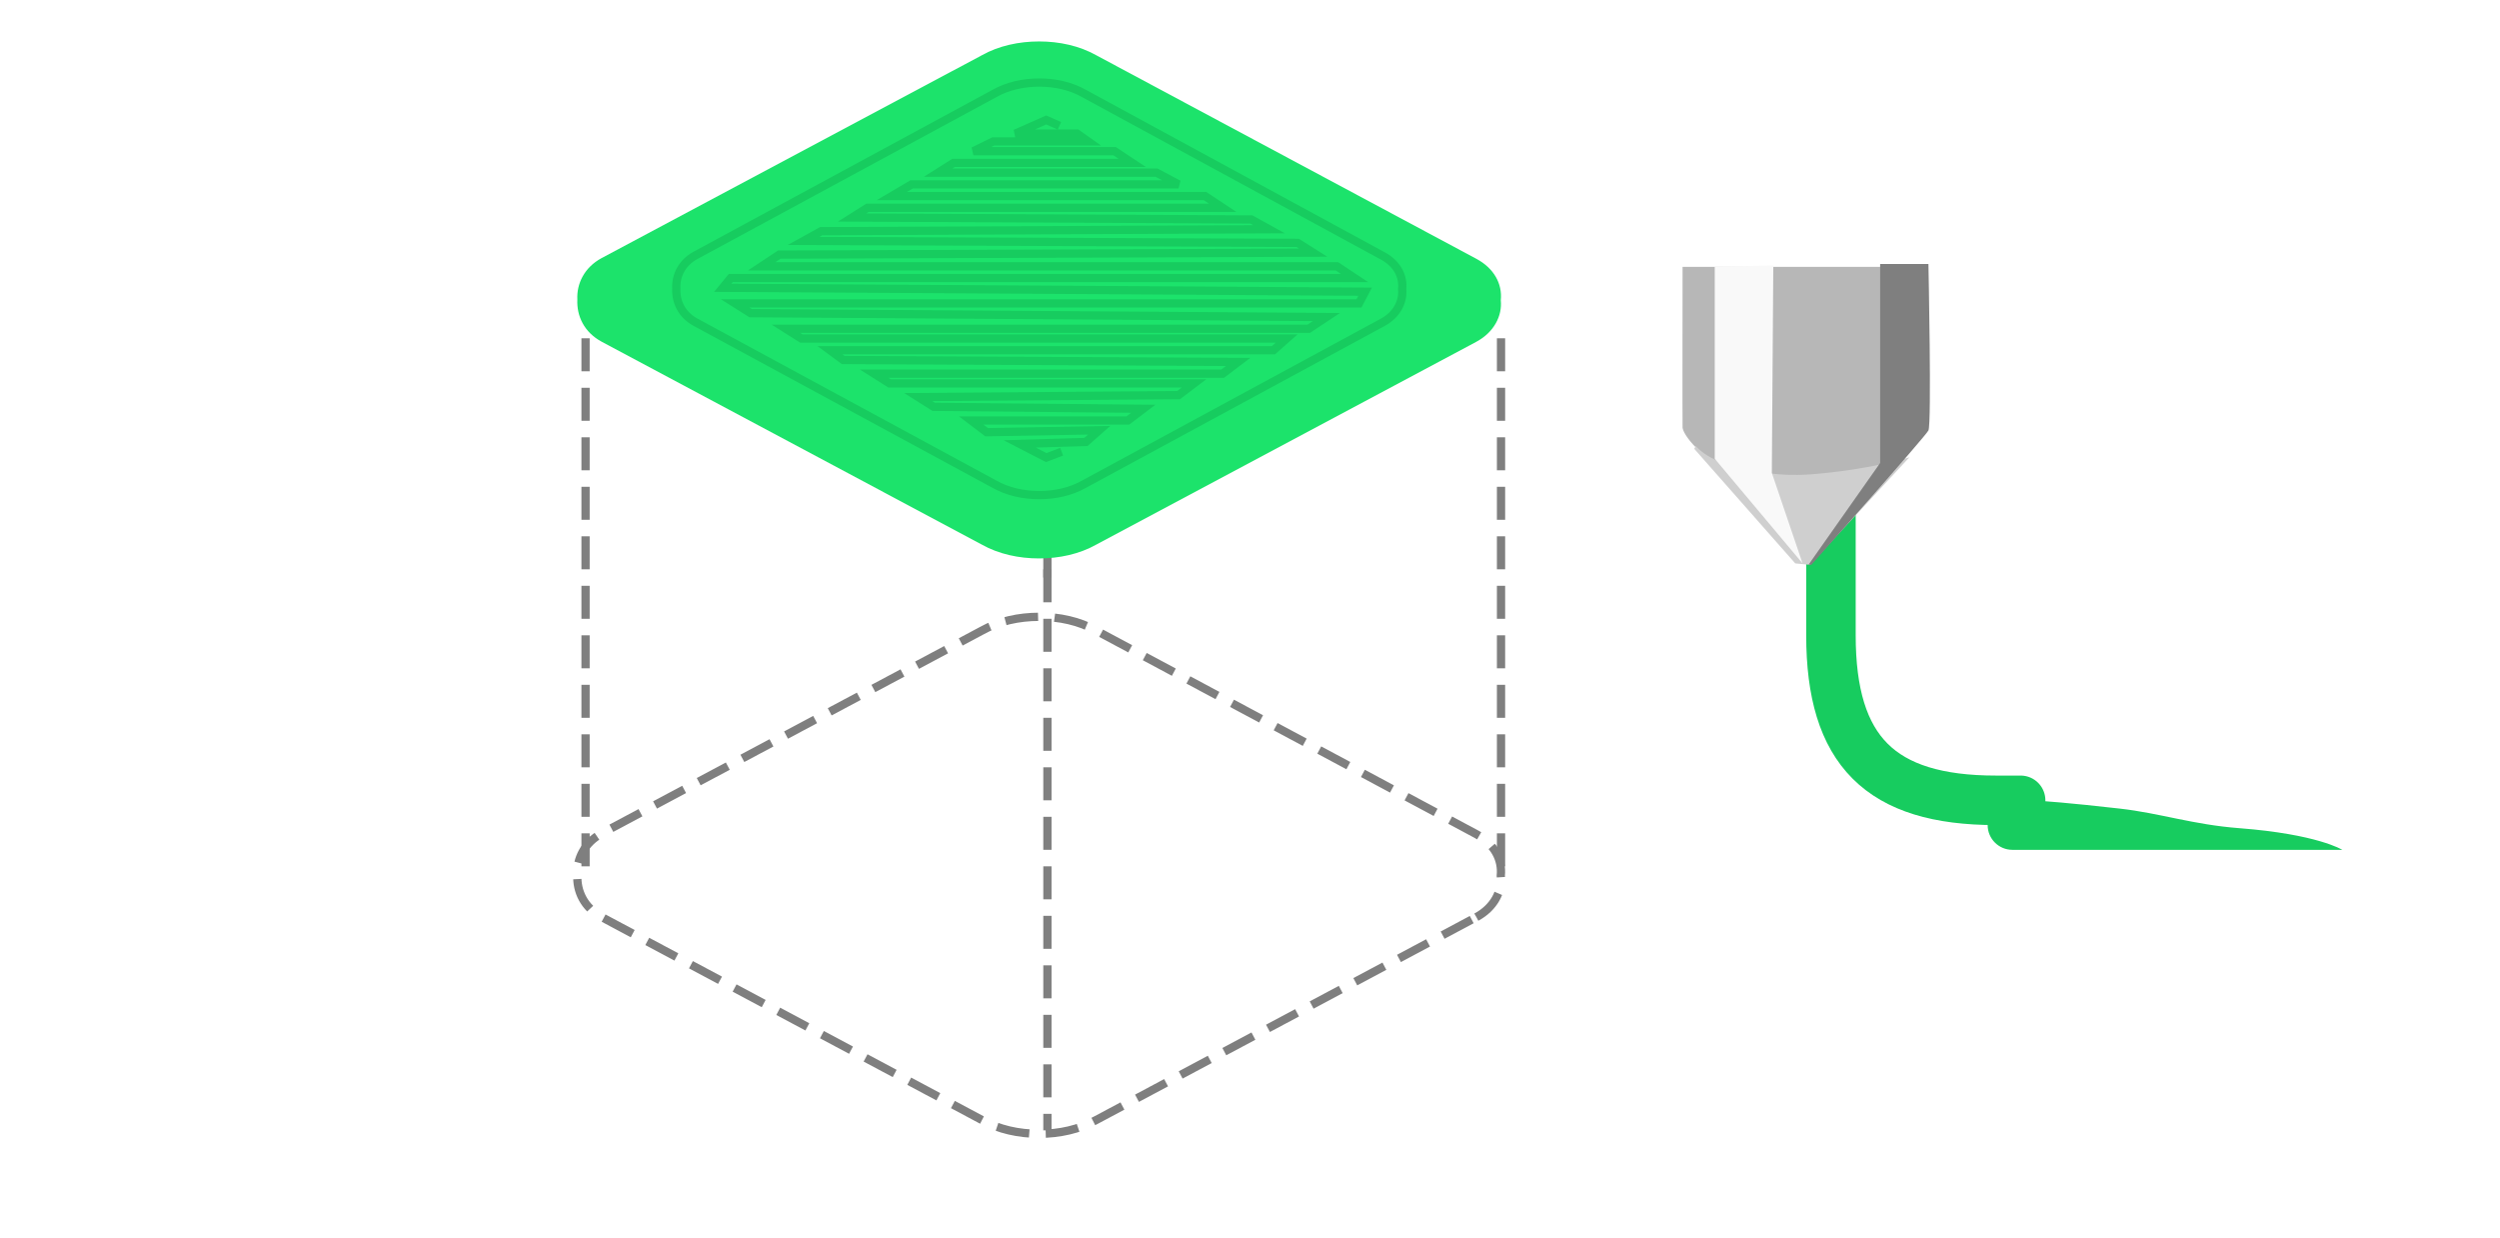
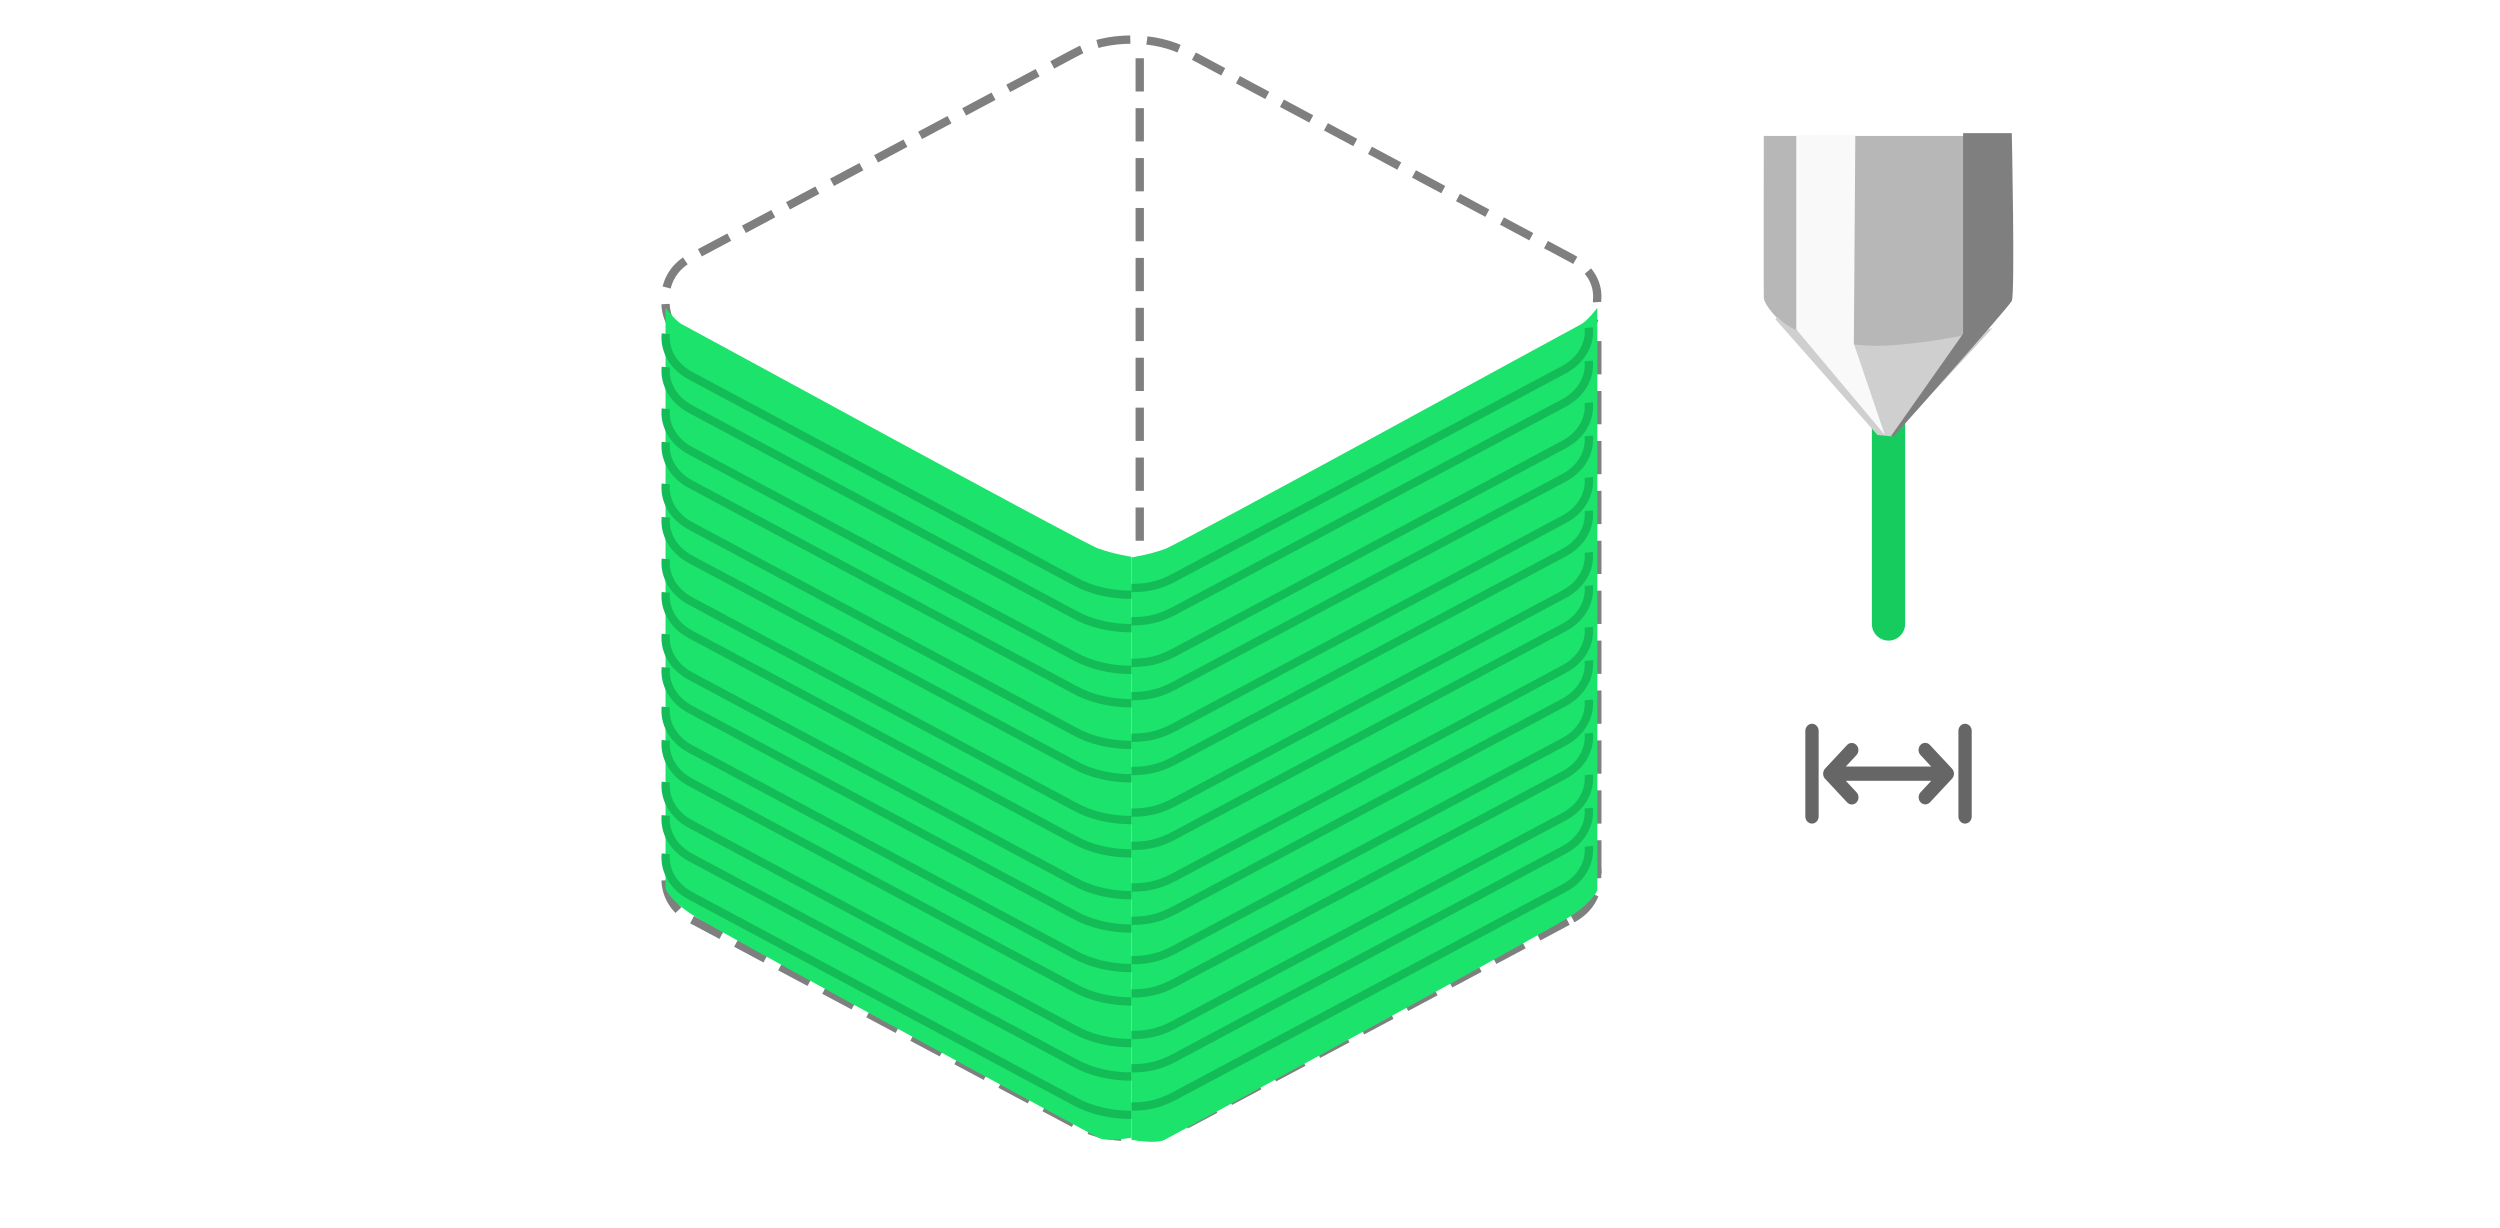
- <svg xmlns="http://www.w3.org/2000/svg" width="303px" height="150px">
-   <path fill-rule="evenodd" fill="none" d="M-0.001,-0.000 L299.998,-0.000 L299.998,147.000 L-0.001,147.000 L-0.001,-0.000 Z" />
-   <path fill-rule="evenodd" stroke="rgb(127, 127, 127)" stroke-width="1px" stroke-dasharray="4, 2" stroke-linecap="butt" stroke-linejoin="miter" fill="none" d="M179.009,111.154 C181.148,110.005 182.161,108.011 181.968,106.129 C182.176,104.136 181.148,102.252 179.009,101.102 L132.921,76.433 C130.880,75.283 128.436,74.758 125.992,74.758 C123.548,74.758 121.090,75.283 119.048,76.433 L72.960,101.006 C70.822,102.155 69.905,104.149 70.002,106.031 C69.905,108.025 70.822,110.005 72.960,111.154 L119.048,135.741 C121.090,136.890 123.534,137.416 125.992,137.416 C128.436,137.416 130.880,136.890 132.921,135.741 L179.009,111.154 Z" />
-   <path fill-rule="evenodd" stroke="rgb(127, 127, 127)" stroke-width="1px" stroke-dasharray="4, 2" stroke-linecap="butt" stroke-linejoin="miter" fill="none" d="M70.997,40.999 L70.997,104.999 " />
-   <path fill-rule="evenodd" stroke="rgb(127, 127, 127)" stroke-width="1px" stroke-dasharray="4, 2" stroke-linecap="butt" stroke-linejoin="miter" fill="none" d="M181.997,40.999 L181.997,104.999 " />
-   <path fill-rule="evenodd" stroke="rgb(127, 127, 127)" stroke-width="1px" stroke-dasharray="4, 2" stroke-linecap="butt" stroke-linejoin="miter" fill="none" d="M126.997,68.998 L126.997,136.998 " />
-   <path fill-rule="evenodd" stroke="rgb(127, 127, 127)" stroke-width="1px" stroke-dasharray="4, 2" stroke-linecap="butt" stroke-linejoin="miter" fill="none" d="M126.997,6.999 L126.997,69.999 " />
-   <path fill-rule="evenodd" fill="rgb(28, 227, 107)" d="M179.009,41.420 C181.148,40.271 182.161,38.277 181.968,36.395 C182.176,34.401 181.148,32.518 179.009,31.369 L132.921,6.699 C130.880,5.550 128.436,5.024 125.992,5.024 C123.548,5.024 121.090,5.550 119.048,6.699 L72.960,31.272 C70.822,32.421 69.905,34.415 70.002,36.297 C69.905,38.291 70.822,40.271 72.960,41.420 L119.048,66.007 C121.090,67.156 123.534,67.682 125.992,67.682 C128.436,67.682 130.880,67.156 132.921,66.007 L179.009,41.420 Z" />
-   <path fill-rule="evenodd" stroke="rgb(23, 204, 95)" stroke-width="1px" stroke-linecap="butt" stroke-linejoin="miter" fill="none" d="M167.684,39.050 C169.365,38.133 170.162,36.542 170.010,35.040 C170.173,33.449 169.365,31.946 167.684,31.029 L131.457,11.343 C129.853,10.425 127.931,10.006 126.010,10.006 C124.090,10.006 122.157,10.425 120.553,11.343 L84.326,30.952 C82.644,31.869 81.924,33.460 82.001,34.962 C81.924,36.553 82.644,38.133 84.326,39.050 L120.553,58.671 C122.157,59.587 124.079,60.007 126.010,60.007 C127.931,60.007 129.853,59.587 131.457,58.671 L167.684,39.050 Z" />
-   <path fill-rule="evenodd" stroke="rgb(23, 204, 95)" stroke-width="1px" stroke-linecap="butt" stroke-linejoin="miter" fill="none" d="M128.456,15.249 L126.850,14.540 L123.106,16.195 L130.596,16.195 L131.933,17.142 L120.431,17.142 L118.024,18.324 L135.143,18.324 L137.283,19.743 L115.617,19.743 L113.744,20.926 L140.225,20.926 L142.900,22.345 L110.535,22.345 L108.127,23.764 L146.109,23.764 L148.249,25.183 L105.184,25.183 L103.313,26.366 L151.726,26.602 L153.866,27.785 L99.568,28.021 L97.428,29.204 L157.344,29.440 L159.216,30.623 L94.485,30.860 L92.346,32.278 L162.099,32.278 L164.239,33.698 L88.601,33.698 L87.633,34.881 L165.518,35.354 L164.773,36.773 L89.136,36.773 L91.008,37.955 L160.821,38.428 L158.681,39.847 L95.288,39.847 L97.161,41.030 L156.006,41.030 L154.401,42.449 L100.637,42.449 L102.243,43.632 L150.121,43.868 L148.249,45.287 L105.987,45.287 L107.859,46.470 L144.771,46.470 L142.900,47.889 L111.337,48.125 L113.210,49.308 L138.620,49.544 L136.748,50.964 L117.757,50.964 L119.628,52.383 L133.271,52.146 L131.666,53.565 L123.641,53.802 L126.850,55.457 L128.723,54.748 " />
-   <path fill-rule="evenodd" stroke="rgb(23, 204, 95)" stroke-width="6px" stroke-linecap="round" stroke-linejoin="miter" fill="none" d="M222.000,60.000 C222.000,60.000 222.000,60.648 222.000,76.997 C222.000,91.002 227.985,97.000 242.008,97.000 C243.695,97.000 244.999,97.000 244.999,97.000 " />
-   <path fill-rule="evenodd" fill="rgb(23, 204, 95)" d="M243.999,97.000 C243.999,97.000 244.837,96.620 256.999,98.000 C261.971,98.564 265.849,99.941 271.527,100.377 C280.997,101.104 283.999,103.000 283.999,103.000 C283.999,103.000 276.656,103.000 274.999,103.000 L243.999,103.000 C242.342,103.000 241.000,101.657 241.000,100.000 C241.000,98.343 242.342,97.000 243.999,97.000 Z" />
-   <path fill-rule="evenodd" fill="rgb(183, 183, 183)" d="M204.009,32.342 C204.009,32.342 203.985,51.500 204.009,51.828 C204.033,52.156 204.437,53.066 205.783,54.399 C207.128,55.732 217.686,67.585 217.849,67.771 C218.013,67.956 218.179,68.283 218.737,68.285 C219.294,68.286 219.767,67.823 220.157,67.428 C220.546,67.033 232.317,53.886 232.755,53.371 C233.192,52.854 233.639,52.040 233.642,50.628 C233.646,49.215 233.642,32.342 233.642,32.342 L204.009,32.342 Z" />
-   <path fill-rule="evenodd" fill="rgb(207, 207, 207)" d="M205.605,54.056 C205.605,54.056 206.444,55.071 208.090,55.770 C210.709,56.885 215.130,57.842 219.624,57.485 C226.942,56.903 231.513,55.428 231.513,55.428 L219.447,68.456 L217.673,68.285 L205.428,54.399 L205.605,54.056 Z" />
-   <path fill-rule="evenodd" fill="rgb(127, 127, 127)" d="M227.964,31.999 L227.964,56.113 L219.270,68.456 L219.624,68.456 C219.624,68.456 233.418,52.957 233.820,52.171 C234.222,51.385 233.820,31.999 233.820,31.999 L227.964,31.999 Z" />
-   <path fill-rule="evenodd" fill="rgb(249, 249, 249)" d="M207.912,32.342 L207.912,55.599 L218.559,68.285 L214.832,57.313 L215.010,32.170 L207.912,32.342 Z" />
+ <svg xmlns="http://www.w3.org/2000/svg" width="300.5px" height="147.5px">
+   <path fill-rule="evenodd" fill="none" d="M-0.002,-0.000 L299.998,-0.000 L299.998,147.000 L-0.002,147.000 L-0.002,-0.000 Z" />
+   <path fill-rule="evenodd" stroke="rgb(127, 127, 127)" stroke-width="1px" stroke-dasharray="4, 2" stroke-linecap="butt" stroke-linejoin="miter" fill="none" d="M189.009,110.420 C191.147,109.271 192.162,107.277 191.967,105.395 C192.175,103.401 191.147,101.518 189.009,100.369 L142.921,75.699 C140.879,74.550 138.436,74.024 135.992,74.024 C133.548,74.024 131.090,74.550 129.048,75.699 L82.959,100.272 C80.821,101.421 79.904,103.415 80.002,105.297 C79.904,107.291 80.821,109.271 82.959,110.420 L129.048,135.007 C131.090,136.156 133.534,136.682 135.992,136.682 C138.436,136.682 140.879,136.156 142.921,135.007 L189.009,110.420 Z" />
+   <path fill-rule="evenodd" stroke="rgb(127, 127, 127)" stroke-width="1px" stroke-dasharray="4, 2" stroke-linecap="butt" stroke-linejoin="miter" fill="none" d="M189.009,41.154 C191.147,40.005 192.162,38.011 191.967,36.129 C192.175,34.136 191.147,32.252 189.009,31.102 L142.921,6.433 C140.879,5.283 138.436,4.758 135.992,4.758 C133.548,4.758 131.090,5.283 129.048,6.433 L82.959,31.006 C80.821,32.156 79.904,34.149 80.002,36.032 C79.904,38.025 80.821,40.005 82.959,41.154 L129.048,65.741 C131.090,66.890 133.534,67.416 135.992,67.416 C138.436,67.416 140.879,66.890 142.921,65.741 L189.009,41.154 Z" />
+   <path fill-rule="evenodd" stroke="rgb(127, 127, 127)" stroke-width="1px" stroke-dasharray="4, 2" stroke-linecap="butt" stroke-linejoin="miter" fill="none" d="M80.997,40.999 L80.997,104.999 " />
+   <path fill-rule="evenodd" stroke="rgb(127, 127, 127)" stroke-width="1px" stroke-dasharray="4, 2" stroke-linecap="butt" stroke-linejoin="miter" fill="none" d="M191.997,40.999 L191.997,104.999 " />
+   <path fill-rule="evenodd" stroke="rgb(127, 127, 127)" stroke-width="1px" stroke-dasharray="4, 2" stroke-linecap="butt" stroke-linejoin="miter" fill="none" d="M136.997,68.999 L136.997,136.999 " />
+   <path fill-rule="evenodd" stroke="rgb(127, 127, 127)" stroke-width="1px" stroke-dasharray="4, 2" stroke-linecap="butt" stroke-linejoin="miter" fill="none" d="M136.997,6.999 L136.997,69.999 " />
+   <path fill-rule="evenodd" fill="rgb(28, 227, 107)" d="M135.998,67.000 C135.998,67.000 138.060,66.694 139.998,66.000 C141.936,65.306 189.218,39.372 189.999,39.000 C190.779,38.628 191.999,37.000 191.999,37.000 L191.999,107.000 C191.999,107.000 191.598,108.233 188.998,110.000 C186.399,111.767 141.104,136.436 139.998,137.000 C138.893,137.563 135.998,137.000 135.998,137.000 L135.998,67.000 Z" />
+   <path fill-rule="evenodd" fill="rgb(28, 227, 107)" d="M135.998,66.925 C135.998,66.925 133.937,66.620 131.998,65.928 C130.060,65.235 82.779,39.366 81.999,38.995 C81.218,38.623 79.998,37.000 79.998,37.000 L79.998,106.825 C79.998,106.825 80.399,108.055 82.999,109.818 C85.598,111.580 130.893,136.188 131.998,136.750 C133.104,137.313 135.998,136.750 135.998,136.750 L135.998,66.925 Z" />
+   <path fill-rule="evenodd" stroke="rgb(20, 188, 87)" stroke-width="1px" stroke-linecap="butt" stroke-linejoin="miter" fill="none" d="M135.992,133.011 C138.436,133.011 139.880,132.485 141.922,131.336 L188.010,106.749 C190.148,105.600 191.162,103.607 190.968,101.724 " />
+   <path fill-rule="evenodd" stroke="rgb(20, 188, 87)" stroke-width="1px" stroke-linecap="butt" stroke-linejoin="miter" fill="none" d="M135.992,128.416 C138.436,128.416 139.880,127.890 141.922,126.741 L188.010,102.154 C190.148,101.005 191.162,99.012 190.968,97.129 " />
+   <path fill-rule="evenodd" stroke="rgb(20, 188, 87)" stroke-width="1px" stroke-linecap="butt" stroke-linejoin="miter" fill="none" d="M135.992,124.416 C138.436,124.416 139.880,123.890 141.922,122.741 L188.010,98.154 C190.148,97.005 191.162,95.012 190.968,93.129 " />
+   <path fill-rule="evenodd" stroke="rgb(20, 188, 87)" stroke-width="1px" stroke-linecap="butt" stroke-linejoin="miter" fill="none" d="M135.992,119.416 C138.436,119.416 139.880,118.891 141.922,117.741 L188.010,93.154 C190.148,92.005 191.162,90.012 190.968,88.129 " />
+   <path fill-rule="evenodd" stroke="rgb(20, 188, 87)" stroke-width="1px" stroke-linecap="butt" stroke-linejoin="miter" fill="none" d="M135.992,115.416 C138.436,115.416 139.880,114.890 141.922,113.741 L188.010,89.154 C190.148,88.005 191.162,86.012 190.968,84.129 " />
+   <path fill-rule="evenodd" stroke="rgb(20, 188, 87)" stroke-width="1px" stroke-linecap="butt" stroke-linejoin="miter" fill="none" d="M135.992,110.682 C138.436,110.682 139.880,110.156 141.922,109.007 L188.010,84.420 C190.148,83.271 191.162,81.278 190.968,79.395 " />
+   <path fill-rule="evenodd" stroke="rgb(20, 188, 87)" stroke-width="1px" stroke-linecap="butt" stroke-linejoin="miter" fill="none" d="M135.992,106.682 C138.436,106.682 139.880,106.156 141.922,105.007 L188.010,80.420 C190.148,79.271 191.162,77.277 190.968,75.395 " />
+   <path fill-rule="evenodd" stroke="rgb(20, 188, 87)" stroke-width="1px" stroke-linecap="butt" stroke-linejoin="miter" fill="none" d="M135.992,101.682 C138.436,101.682 139.880,101.156 141.922,100.007 L188.010,75.420 C190.148,74.271 191.162,72.278 190.968,70.395 " />
+   <path fill-rule="evenodd" stroke="rgb(20, 188, 87)" stroke-width="1px" stroke-linecap="butt" stroke-linejoin="miter" fill="none" d="M135.992,97.682 C138.436,97.682 139.880,97.156 141.922,96.007 L188.010,71.420 C190.148,70.271 191.162,68.277 190.968,66.395 " />
+   <path fill-rule="evenodd" stroke="rgb(20, 188, 87)" stroke-width="1px" stroke-linecap="butt" stroke-linejoin="miter" fill="none" d="M135.992,92.682 C138.436,92.682 139.880,92.156 141.922,91.007 L188.010,66.420 C190.148,65.271 191.162,63.277 190.968,61.395 " />
+   <path fill-rule="evenodd" stroke="rgb(20, 188, 87)" stroke-width="1px" stroke-linecap="butt" stroke-linejoin="miter" fill="none" d="M135.992,88.682 C138.436,88.682 139.880,88.156 141.922,87.007 L188.010,62.420 C190.148,61.271 191.162,59.278 190.968,57.395 " />
+   <path fill-rule="evenodd" stroke="rgb(20, 188, 87)" stroke-width="1px" stroke-linecap="butt" stroke-linejoin="miter" fill="none" d="M135.992,83.682 C138.436,83.682 139.880,83.156 141.922,82.007 L188.010,57.420 C190.148,56.271 191.162,54.278 190.968,52.395 " />
+   <path fill-rule="evenodd" stroke="rgb(20, 188, 87)" stroke-width="1px" stroke-linecap="butt" stroke-linejoin="miter" fill="none" d="M135.992,79.682 C138.436,79.682 139.880,79.156 141.922,78.007 L188.010,53.420 C190.148,52.271 191.162,50.277 190.968,48.395 " />
+   <path fill-rule="evenodd" stroke="rgb(20, 188, 87)" stroke-width="1px" stroke-linecap="butt" stroke-linejoin="miter" fill="none" d="M135.992,74.682 C138.436,74.682 139.880,74.156 141.922,73.007 L188.010,48.420 C190.148,47.271 191.162,45.278 190.968,43.395 " />
+   <path fill-rule="evenodd" stroke="rgb(20, 188, 87)" stroke-width="1px" stroke-linecap="butt" stroke-linejoin="miter" fill="none" d="M135.992,70.682 C138.436,70.682 139.880,70.156 141.922,69.007 L188.010,44.420 C190.148,43.271 191.162,41.277 190.968,39.395 " />
+   <path fill-rule="evenodd" stroke="rgb(20, 188, 87)" stroke-width="1px" stroke-linecap="butt" stroke-linejoin="miter" fill="none" d="M136.005,134.008 C133.562,134.008 131.117,133.481 129.076,132.328 L82.987,107.669 C80.849,106.516 79.835,104.516 80.029,102.628 " />
+   <path fill-rule="evenodd" stroke="rgb(20, 188, 87)" stroke-width="1px" stroke-linecap="butt" stroke-linejoin="miter" fill="none" d="M136.005,129.400 C133.562,129.400 131.117,128.872 129.076,127.719 L82.987,103.060 C80.849,101.907 79.835,99.908 80.029,98.020 " />
+   <path fill-rule="evenodd" stroke="rgb(20, 188, 87)" stroke-width="1px" stroke-linecap="butt" stroke-linejoin="miter" fill="none" d="M136.005,125.388 C133.562,125.388 131.117,124.860 129.076,123.708 L82.987,99.048 C80.849,97.895 79.835,95.896 80.029,94.008 " />
+   <path fill-rule="evenodd" stroke="rgb(20, 188, 87)" stroke-width="1px" stroke-linecap="butt" stroke-linejoin="miter" fill="none" d="M136.005,120.373 C133.562,120.373 131.117,119.846 129.076,118.693 L82.987,94.033 C80.849,92.881 79.835,90.881 80.029,88.993 " />
+   <path fill-rule="evenodd" stroke="rgb(20, 188, 87)" stroke-width="1px" stroke-linecap="butt" stroke-linejoin="miter" fill="none" d="M136.005,116.361 C133.562,116.361 131.117,115.834 129.076,114.681 L82.987,90.021 C80.849,88.869 79.835,86.869 80.029,84.981 " />
+   <path fill-rule="evenodd" stroke="rgb(20, 188, 87)" stroke-width="1px" stroke-linecap="butt" stroke-linejoin="miter" fill="none" d="M136.005,111.613 C133.562,111.613 131.117,111.086 129.076,109.933 L82.987,85.273 C80.849,84.120 79.835,82.121 80.029,80.233 " />
+   <path fill-rule="evenodd" stroke="rgb(20, 188, 87)" stroke-width="1px" stroke-linecap="butt" stroke-linejoin="miter" fill="none" d="M136.005,107.601 C133.562,107.601 131.117,107.074 129.076,105.921 L82.987,81.261 C80.849,80.108 79.835,78.109 80.029,76.221 " />
+   <path fill-rule="evenodd" stroke="rgb(20, 188, 87)" stroke-width="1px" stroke-linecap="butt" stroke-linejoin="miter" fill="none" d="M136.005,102.586 C133.562,102.586 131.117,102.059 129.076,100.906 L82.987,76.246 C80.849,75.094 79.835,73.094 80.029,71.206 " />
+   <path fill-rule="evenodd" stroke="rgb(20, 188, 87)" stroke-width="1px" stroke-linecap="butt" stroke-linejoin="miter" fill="none" d="M136.005,98.574 C133.562,98.574 131.117,98.047 129.076,96.894 L82.987,72.234 C80.849,71.082 79.835,69.082 80.029,67.194 " />
+   <path fill-rule="evenodd" stroke="rgb(20, 188, 87)" stroke-width="1px" stroke-linecap="butt" stroke-linejoin="miter" fill="none" d="M136.005,93.559 C133.562,93.559 131.117,93.032 129.076,91.879 L82.987,67.220 C80.849,66.067 79.835,64.067 80.029,62.179 " />
+   <path fill-rule="evenodd" stroke="rgb(20, 188, 87)" stroke-width="1px" stroke-linecap="butt" stroke-linejoin="miter" fill="none" d="M136.005,89.547 C133.562,89.547 131.117,89.020 129.076,87.867 L82.987,63.208 C80.849,62.055 79.835,60.056 80.029,58.168 " />
+   <path fill-rule="evenodd" stroke="rgb(20, 188, 87)" stroke-width="1px" stroke-linecap="butt" stroke-linejoin="miter" fill="none" d="M136.005,84.532 C133.562,84.532 131.117,84.005 129.076,82.852 L82.987,58.193 C80.849,57.040 79.835,55.041 80.029,53.152 " />
+   <path fill-rule="evenodd" stroke="rgb(20, 188, 87)" stroke-width="1px" stroke-linecap="butt" stroke-linejoin="miter" fill="none" d="M136.005,80.521 C133.562,80.521 131.117,79.993 129.076,78.841 L82.987,54.181 C80.849,53.028 79.835,51.029 80.029,49.140 " />
+   <path fill-rule="evenodd" stroke="rgb(20, 188, 87)" stroke-width="1px" stroke-linecap="butt" stroke-linejoin="miter" fill="none" d="M136.005,75.506 C133.562,75.506 131.117,74.978 129.076,73.826 L82.987,49.166 C80.849,48.014 79.835,46.014 80.029,44.126 " />
+   <path fill-rule="evenodd" stroke="rgb(20, 188, 87)" stroke-width="1px" stroke-linecap="butt" stroke-linejoin="miter" fill="none" d="M136.005,71.494 C133.562,71.494 131.117,70.967 129.076,69.814 L82.987,45.154 C80.849,44.002 79.835,42.002 80.029,40.114 " />
+   <path fill-rule="evenodd" fill="rgb(23, 204, 95)" d="M226.999,43.000 C228.103,43.000 228.998,43.895 228.998,45.000 L228.998,75.000 C228.998,76.104 228.103,77.000 226.999,77.000 C225.894,77.000 224.999,76.104 224.999,75.000 L224.999,45.000 C224.999,43.895 225.894,43.000 226.999,43.000 Z" />
+   <path fill-rule="evenodd" fill="rgb(183, 183, 183)" d="M212.008,16.342 C212.008,16.342 211.984,35.500 212.008,35.828 C212.033,36.156 212.437,37.067 213.782,38.399 C215.128,39.732 225.686,51.585 225.849,51.771 C226.012,51.956 226.178,52.284 226.737,52.285 C227.294,52.286 227.767,51.823 228.156,51.428 C228.546,51.033 240.317,37.887 240.754,37.371 C241.193,36.855 241.639,36.041 241.642,34.628 C241.646,33.215 241.642,16.342 241.642,16.342 L212.008,16.342 Z" />
+   <path fill-rule="evenodd" fill="rgb(207, 207, 207)" d="M213.605,38.056 C213.605,38.056 214.443,39.071 216.089,39.770 C218.709,40.885 223.130,41.843 227.624,41.485 C234.942,40.903 239.512,39.428 239.512,39.428 L227.447,52.456 L225.672,52.285 L213.427,38.399 L213.605,38.056 Z" />
+   <path fill-rule="evenodd" fill="rgb(127, 127, 127)" d="M235.964,15.999 L235.964,40.113 L227.270,52.456 L227.624,52.456 C227.624,52.456 241.418,36.957 241.819,36.171 C242.222,35.385 241.819,15.999 241.819,15.999 L235.964,15.999 Z" />
+   <path fill-rule="evenodd" fill="rgb(249, 249, 249)" d="M215.912,16.342 L215.912,39.599 L226.559,52.285 L222.832,41.313 L223.010,16.170 L215.912,16.342 Z" />
+   <path fill-rule="evenodd" fill="rgb(102, 102, 102)" d="M236.201,98.996 C235.758,98.996 235.400,98.612 235.400,98.139 L235.400,87.853 C235.400,87.380 235.758,86.996 236.201,86.996 C236.642,86.996 237.000,87.380 237.000,87.853 L237.000,98.139 C237.000,98.612 236.642,98.996 236.201,98.996 ZM231.966,96.458 C231.650,96.773 231.160,96.764 230.855,96.437 C230.550,96.111 230.541,95.584 230.835,95.247 L232.134,93.854 L221.866,93.854 L223.167,95.247 C223.470,95.584 223.466,96.119 223.157,96.449 C222.848,96.780 222.349,96.784 222.035,96.458 L219.369,93.603 C219.295,93.524 219.236,93.428 219.195,93.322 C219.168,93.252 219.163,93.176 219.154,93.102 C219.149,93.066 219.134,93.033 219.134,92.996 C219.134,92.955 219.150,92.920 219.156,92.880 C219.165,92.809 219.169,92.737 219.195,92.670 C219.236,92.564 219.296,92.468 219.371,92.388 L222.035,89.533 C222.350,89.219 222.842,89.228 223.146,89.554 C223.451,89.880 223.460,90.406 223.165,90.744 L221.865,92.139 L232.135,92.139 L230.834,90.744 C230.531,90.408 230.536,89.873 230.844,89.543 C231.152,89.213 231.652,89.208 231.966,89.533 L234.632,92.391 C234.944,92.725 234.944,93.267 234.632,93.602 L231.966,96.458 ZM217.800,98.996 C217.359,98.996 217.001,98.612 217.001,98.139 L217.001,87.853 C217.001,87.380 217.359,86.996 217.800,86.996 C218.242,86.996 218.601,87.380 218.601,87.853 L218.601,98.139 C218.601,98.612 218.242,98.996 217.800,98.996 Z" />
</svg>
